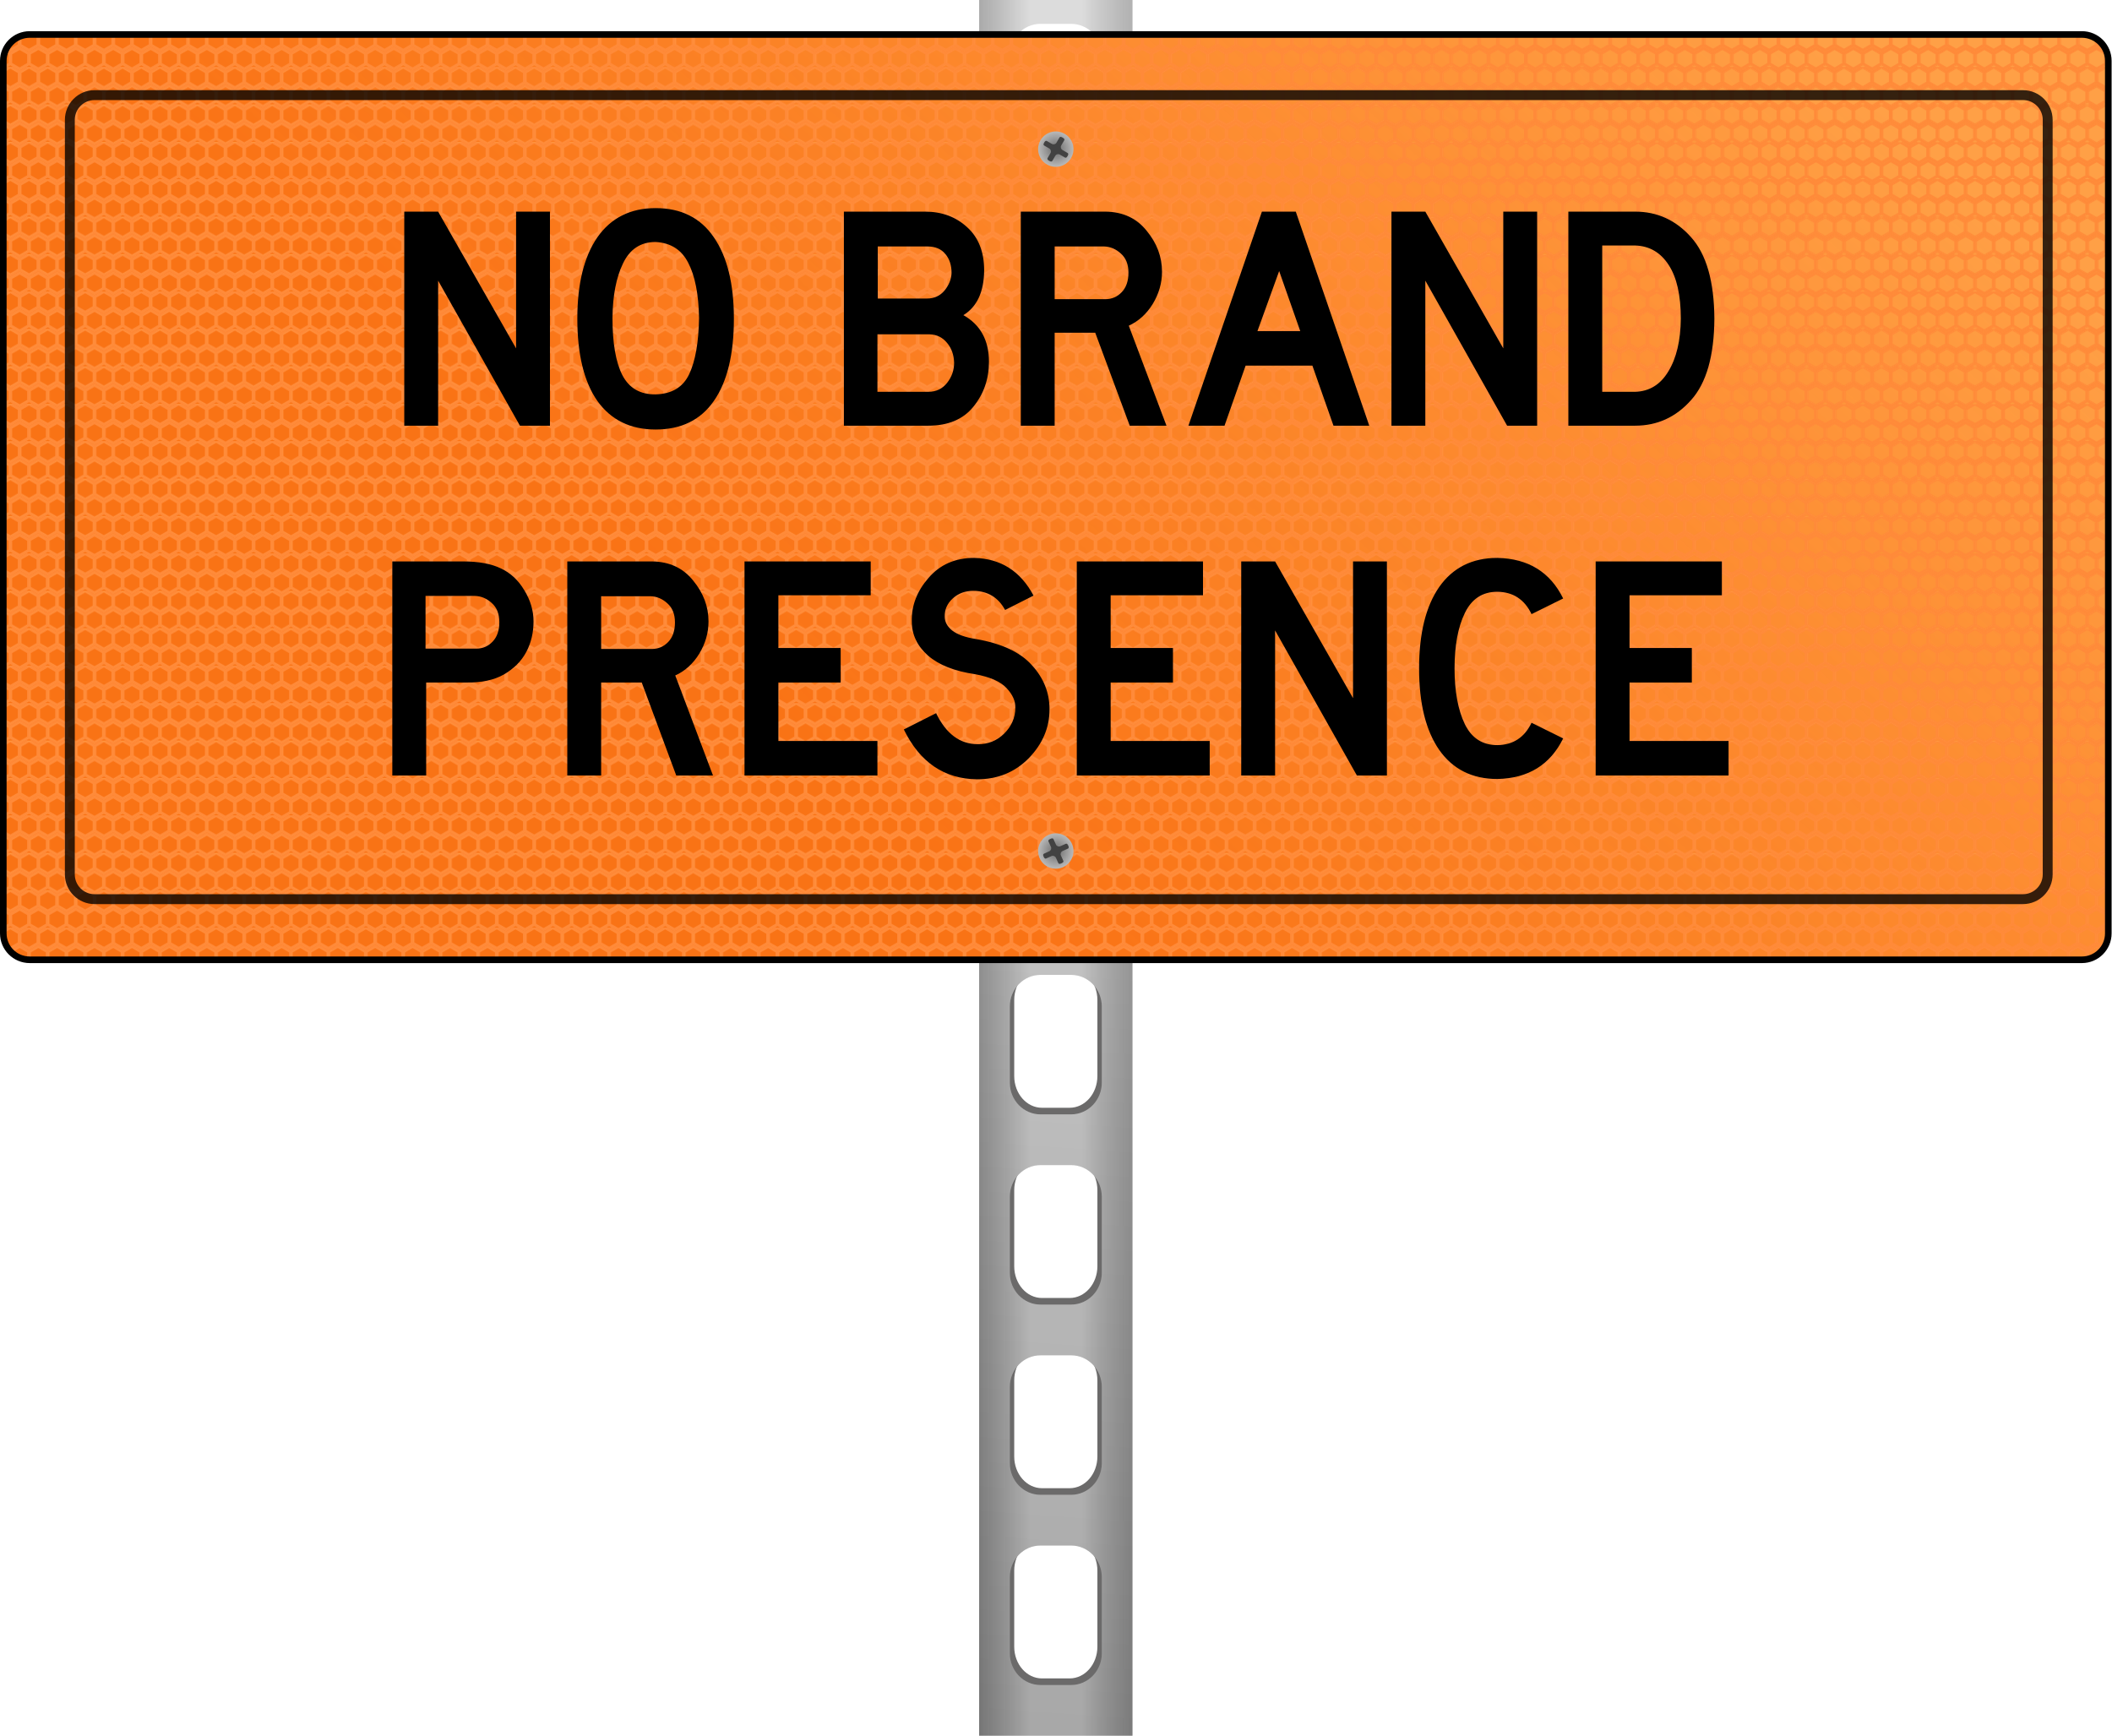
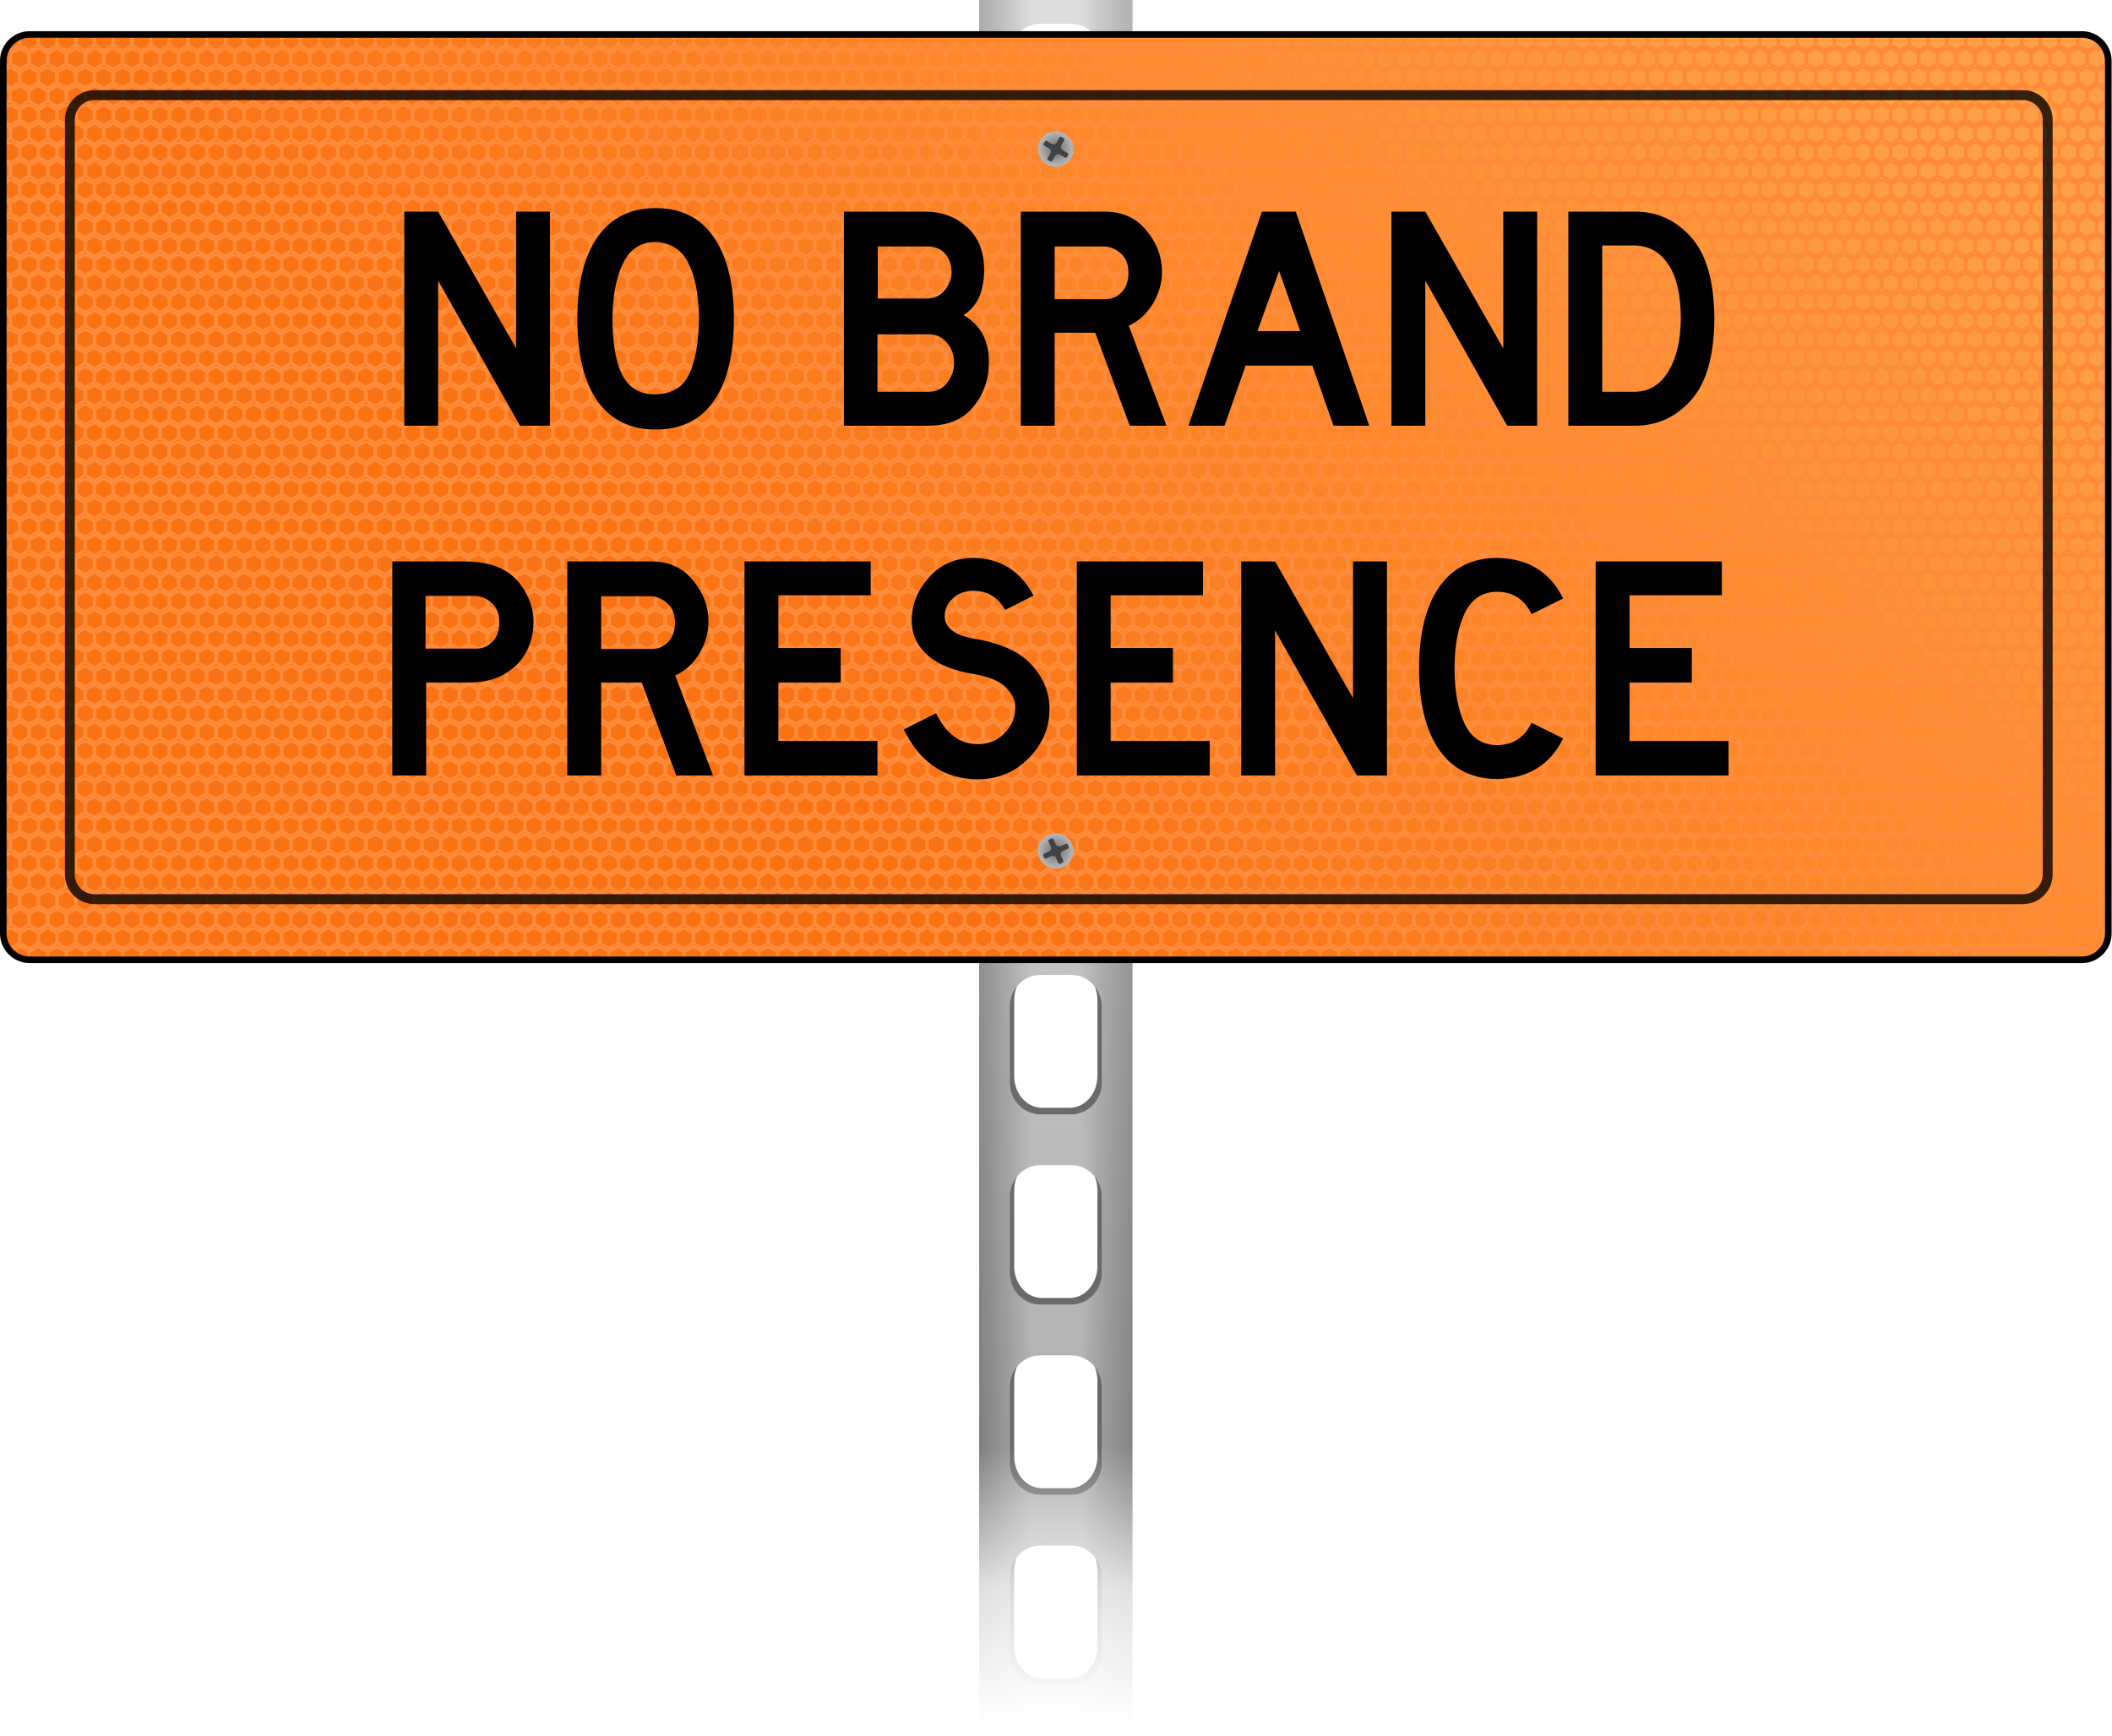
<svg xmlns="http://www.w3.org/2000/svg" xmlns:xlink="http://www.w3.org/1999/xlink" width="640" height="526" viewBox="0 0 640 526" fill="none">
-   <path fill-rule="evenodd" clip-rule="evenodd" d="M340.941 524H298.941V0.5H340.941V524ZM315.741 466.357C311.102 466.357 307.341 470.658 307.341 475.964V499.021C307.341 504.327 311.102 508.629 315.741 508.629H324.141C328.781 508.629 332.541 504.327 332.541 499.021V475.964C332.541 470.658 328.781 466.357 324.141 466.357H315.741ZM315.741 408.714C311.102 408.714 307.341 413.016 307.341 418.321V441.379C307.341 446.684 311.102 450.986 315.741 450.986H324.141C328.781 450.986 332.541 446.684 332.541 441.379V418.321C332.541 413.016 328.781 408.714 324.141 408.714H315.741ZM315.741 351.071C311.102 351.071 307.341 355.373 307.341 360.679V383.736C307.341 389.042 311.102 393.343 315.741 393.343H324.141C328.781 393.343 332.541 389.042 332.541 383.736V360.679C332.541 355.373 328.781 351.071 324.141 351.071H315.741ZM315.741 293.429C311.102 293.429 307.341 297.73 307.341 303.036V326.093C307.341 331.399 311.102 335.7 315.741 335.7H324.141C328.781 335.7 332.541 331.399 332.541 326.093V303.036C332.541 297.73 328.781 293.429 324.141 293.429H315.741ZM315.741 235.786C311.102 235.786 307.341 240.087 307.341 245.393V268.45C307.341 273.756 311.102 278.057 315.741 278.057H324.141C328.781 278.057 332.541 273.756 332.541 268.45V245.393C332.541 240.087 328.781 235.786 324.141 235.786H315.741ZM315.741 178.143C311.102 178.143 307.341 182.444 307.341 187.75V210.807C307.341 216.113 311.102 220.414 315.741 220.414H324.141C328.781 220.414 332.541 216.113 332.541 210.807V187.75C332.541 182.444 328.781 178.143 324.141 178.143H315.741ZM315.741 120.5C311.102 120.5 307.341 124.801 307.341 130.107V153.164C307.341 158.47 311.102 162.771 315.741 162.771H324.141C328.781 162.771 332.541 158.47 332.541 153.164V130.107C332.541 124.801 328.781 120.5 324.141 120.5H315.741ZM315.741 62.857C311.102 62.857 307.341 67.158 307.341 72.464V95.521C307.341 100.827 311.102 105.129 315.741 105.129H324.141C328.781 105.129 332.541 100.827 332.541 95.521V72.464C332.541 67.158 328.781 62.857 324.141 62.857H315.741ZM315.741 5.214C311.102 5.214 307.341 9.516 307.341 14.821V37.879C307.341 43.184 311.102 47.486 315.741 47.486H324.141C328.781 47.486 332.541 43.184 332.541 37.879V14.821C332.541 9.516 328.781 5.214 324.141 5.214H315.741Z" fill="#6B6A6A" />
-   <path fill-rule="evenodd" clip-rule="evenodd" d="M343.179 526H296.707V0H343.179V526ZM315.296 468.357C310.163 468.357 306.001 472.658 306.001 477.964V501.021C306.001 506.327 310.163 510.629 315.296 510.629H324.59C329.723 510.629 333.884 506.327 333.884 501.021V477.964C333.884 472.658 329.723 468.357 324.59 468.357H315.296ZM315.296 410.714C310.163 410.714 306.001 415.016 306.001 420.321V443.379C306.001 448.684 310.163 452.986 315.296 452.986H324.59C329.723 452.986 333.884 448.684 333.884 443.379V420.321C333.884 415.016 329.723 410.714 324.59 410.714H315.296ZM315.296 353.071C310.163 353.071 306.001 357.373 306.001 362.679V385.736C306.001 391.042 310.163 395.343 315.296 395.343H324.59C329.723 395.343 333.884 391.042 333.884 385.736V362.679C333.884 357.373 329.723 353.071 324.59 353.071H315.296ZM315.296 295.429C310.163 295.429 306.001 299.73 306.001 305.036V328.093C306.001 333.399 310.163 337.7 315.296 337.7H324.59C329.723 337.7 333.884 333.399 333.884 328.093V305.036C333.884 299.73 329.723 295.429 324.59 295.429H315.296ZM315.296 237.786C310.163 237.786 306.001 242.087 306.001 247.393V270.45C306.001 275.756 310.163 280.057 315.296 280.057H324.59C329.723 280.057 333.884 275.756 333.884 270.45V247.393C333.884 242.087 329.723 237.786 324.59 237.786H315.296ZM315.296 180.143C310.163 180.143 306.001 184.444 306.001 189.75V212.807C306.001 218.113 310.163 222.414 315.296 222.414H324.59C329.723 222.414 333.884 218.113 333.884 212.807V189.75C333.884 184.444 329.723 180.143 324.59 180.143H315.296ZM315.296 122.5C310.163 122.5 306.001 126.801 306.001 132.107V155.164C306.001 160.47 310.163 164.771 315.296 164.771H324.59C329.723 164.771 333.884 160.47 333.884 155.164V132.107C333.884 126.801 329.723 122.5 324.59 122.5H315.296ZM315.296 64.857C310.163 64.857 306.001 69.158 306.001 74.464V97.521C306.001 102.827 310.163 107.129 315.296 107.129H324.59C329.723 107.129 333.884 102.827 333.884 97.521V74.464C333.884 69.158 329.723 64.857 324.59 64.857H315.296ZM315.296 7.214C310.163 7.214 306.001 11.516 306.001 16.821V39.879C306.001 45.184 310.163 49.486 315.296 49.486H324.59C329.723 49.486 333.884 45.184 333.884 39.879V16.821C333.884 11.516 329.723 7.214 324.59 7.214H315.296Z" fill="url(#paint0_linear_1503_4257)" />
-   <path fill-rule="evenodd" clip-rule="evenodd" d="M343.179 526H296.707V0H343.179V526ZM315.296 468.357C310.163 468.357 306.001 472.658 306.001 477.964V501.021C306.001 506.327 310.163 510.629 315.296 510.629H324.59C329.723 510.629 333.884 506.327 333.884 501.021V477.964C333.884 472.658 329.723 468.357 324.59 468.357H315.296ZM315.296 410.714C310.163 410.714 306.001 415.016 306.001 420.321V443.379C306.001 448.684 310.163 452.986 315.296 452.986H324.59C329.723 452.986 333.884 448.684 333.884 443.379V420.321C333.884 415.016 329.723 410.714 324.59 410.714H315.296ZM315.296 353.071C310.163 353.071 306.001 357.373 306.001 362.679V385.736C306.001 391.042 310.163 395.343 315.296 395.343H324.59C329.723 395.343 333.884 391.042 333.884 385.736V362.679C333.884 357.373 329.723 353.071 324.59 353.071H315.296ZM315.296 295.429C310.163 295.429 306.001 299.73 306.001 305.036V328.093C306.001 333.399 310.163 337.7 315.296 337.7H324.59C329.723 337.7 333.884 333.399 333.884 328.093V305.036C333.884 299.73 329.723 295.429 324.59 295.429H315.296ZM315.296 237.786C310.163 237.786 306.001 242.087 306.001 247.393V270.45C306.001 275.756 310.163 280.057 315.296 280.057H324.59C329.723 280.057 333.884 275.756 333.884 270.45V247.393C333.884 242.087 329.723 237.786 324.59 237.786H315.296ZM315.296 180.143C310.163 180.143 306.001 184.444 306.001 189.75V212.807C306.001 218.113 310.163 222.414 315.296 222.414H324.59C329.723 222.414 333.884 218.113 333.884 212.807V189.75C333.884 184.444 329.723 180.143 324.59 180.143H315.296ZM315.296 122.5C310.163 122.5 306.001 126.801 306.001 132.107V155.164C306.001 160.47 310.163 164.771 315.296 164.771H324.59C329.723 164.771 333.884 160.47 333.884 155.164V132.107C333.884 126.801 329.723 122.5 324.59 122.5H315.296ZM315.296 64.857C310.163 64.857 306.001 69.158 306.001 74.464V97.521C306.001 102.827 310.163 107.129 315.296 107.129H324.59C329.723 107.129 333.884 102.827 333.884 97.521V74.464C333.884 69.158 329.723 64.857 324.59 64.857H315.296ZM315.296 7.214C310.163 7.214 306.001 11.516 306.001 16.821V39.879C306.001 45.184 310.163 49.486 315.296 49.486H324.59C329.723 49.486 333.884 45.184 333.884 39.879V16.821C333.884 11.516 329.723 7.214 324.59 7.214H315.296Z" fill="url(#paint1_linear_1503_4257)" fill-opacity="0.2" />
+   <mask id="mask0_1503_4257" style="mask-type:alpha" maskUnits="userSpaceOnUse" x="285" y="0" width="69" height="526">
+     <rect x="285.941" width="68" height="526" fill="url(#paint0_linear_1503_4257)" />
+   </mask>
+   <g mask="url(#mask0_1503_4257)">
+     <path fill-rule="evenodd" clip-rule="evenodd" d="M340.941 524H298.941V0.5H340.941V524ZM315.741 466.357C311.102 466.357 307.341 470.658 307.341 475.964V499.021C307.341 504.327 311.102 508.629 315.741 508.629H324.141C328.781 508.629 332.541 504.327 332.541 499.021V475.964C332.541 470.658 328.781 466.357 324.141 466.357H315.741ZM315.741 408.714C311.102 408.714 307.341 413.016 307.341 418.321V441.379C307.341 446.684 311.102 450.986 315.741 450.986H324.141C328.781 450.986 332.541 446.684 332.541 441.379V418.321C332.541 413.016 328.781 408.714 324.141 408.714H315.741ZM315.741 351.071C311.102 351.071 307.341 355.373 307.341 360.679V383.736C307.341 389.042 311.102 393.343 315.741 393.343H324.141C328.781 393.343 332.541 389.042 332.541 383.736V360.679C332.541 355.373 328.781 351.071 324.141 351.071H315.741ZM315.741 293.429C311.102 293.429 307.341 297.73 307.341 303.036V326.093C307.341 331.399 311.102 335.7 315.741 335.7H324.141C328.781 335.7 332.541 331.399 332.541 326.093V303.036C332.541 297.73 328.781 293.429 324.141 293.429H315.741ZM315.741 235.786C311.102 235.786 307.341 240.087 307.341 245.393V268.45C307.341 273.756 311.102 278.057 315.741 278.057H324.141C328.781 278.057 332.541 273.756 332.541 268.45V245.393C332.541 240.087 328.781 235.786 324.141 235.786H315.741ZM315.741 178.143C311.102 178.143 307.341 182.444 307.341 187.75V210.807C307.341 216.113 311.102 220.414 315.741 220.414H324.141C328.781 220.414 332.541 216.113 332.541 210.807V187.75C332.541 182.444 328.781 178.143 324.141 178.143H315.741ZM315.741 120.5C311.102 120.5 307.341 124.801 307.341 130.107V153.164C307.341 158.47 311.102 162.771 315.741 162.771H324.141C328.781 162.771 332.541 158.47 332.541 153.164V130.107C332.541 124.801 328.781 120.5 324.141 120.5H315.741ZM315.741 62.857C311.102 62.857 307.341 67.158 307.341 72.464V95.521C307.341 100.827 311.102 105.129 315.741 105.129H324.141C328.781 105.129 332.541 100.827 332.541 95.521V72.464C332.541 67.158 328.781 62.857 324.141 62.857H315.741ZM315.741 5.214C311.102 5.214 307.341 9.516 307.341 14.821V37.879C307.341 43.184 311.102 47.486 315.741 47.486H324.141C328.781 47.486 332.541 43.184 332.541 37.879V14.821C332.541 9.516 328.781 5.214 324.141 5.214H315.741Z" fill="#6B6A6A" />
+     <path fill-rule="evenodd" clip-rule="evenodd" d="M343.179 526H296.707V0H343.179V526ZM315.296 468.357C310.163 468.357 306.001 472.658 306.001 477.964V501.021C306.001 506.327 310.163 510.629 315.296 510.629H324.59C329.723 510.629 333.884 506.327 333.884 501.021V477.964C333.884 472.658 329.723 468.357 324.59 468.357H315.296ZM315.296 410.714C310.163 410.714 306.001 415.016 306.001 420.321V443.379C306.001 448.684 310.163 452.986 315.296 452.986H324.59C329.723 452.986 333.884 448.684 333.884 443.379V420.321C333.884 415.016 329.723 410.714 324.59 410.714H315.296ZM315.296 353.071C310.163 353.071 306.001 357.373 306.001 362.679V385.736C306.001 391.042 310.163 395.343 315.296 395.343H324.59C329.723 395.343 333.884 391.042 333.884 385.736V362.679C333.884 357.373 329.723 353.071 324.59 353.071H315.296ZM315.296 295.429C310.163 295.429 306.001 299.73 306.001 305.036V328.093C306.001 333.399 310.163 337.7 315.296 337.7H324.59C329.723 337.7 333.884 333.399 333.884 328.093V305.036C333.884 299.73 329.723 295.429 324.59 295.429H315.296ZM315.296 237.786C310.163 237.786 306.001 242.087 306.001 247.393V270.45C306.001 275.756 310.163 280.057 315.296 280.057H324.59C329.723 280.057 333.884 275.756 333.884 270.45V247.393C333.884 242.087 329.723 237.786 324.59 237.786H315.296ZM315.296 180.143C310.163 180.143 306.001 184.444 306.001 189.75V212.807C306.001 218.113 310.163 222.414 315.296 222.414H324.59C329.723 222.414 333.884 218.113 333.884 212.807V189.75C333.884 184.444 329.723 180.143 324.59 180.143H315.296ZM315.296 122.5C310.163 122.5 306.001 126.801 306.001 132.107V155.164C306.001 160.47 310.163 164.771 315.296 164.771H324.59C329.723 164.771 333.884 160.47 333.884 155.164V132.107C333.884 126.801 329.723 122.5 324.59 122.5H315.296ZM315.296 64.857C310.163 64.857 306.001 69.158 306.001 74.464V97.521C306.001 102.827 310.163 107.129 315.296 107.129H324.59C329.723 107.129 333.884 102.827 333.884 97.521V74.464C333.884 69.158 329.723 64.857 324.59 64.857H315.296ZM315.296 7.214C310.163 7.214 306.001 11.516 306.001 16.821V39.879C306.001 45.184 310.163 49.486 315.296 49.486H324.59C329.723 49.486 333.884 45.184 333.884 39.879V16.821C333.884 11.516 329.723 7.214 324.59 7.214H315.296Z" fill="url(#paint1_linear_1503_4257)" />
+     <path fill-rule="evenodd" clip-rule="evenodd" d="M343.179 526H296.707V0H343.179V526ZM315.296 468.357C310.163 468.357 306.001 472.658 306.001 477.964V501.021C306.001 506.327 310.163 510.629 315.296 510.629H324.59C329.723 510.629 333.884 506.327 333.884 501.021V477.964C333.884 472.658 329.723 468.357 324.59 468.357H315.296ZM315.296 410.714C310.163 410.714 306.001 415.016 306.001 420.321V443.379C306.001 448.684 310.163 452.986 315.296 452.986H324.59C329.723 452.986 333.884 448.684 333.884 443.379V420.321C333.884 415.016 329.723 410.714 324.59 410.714H315.296ZM315.296 353.071C310.163 353.071 306.001 357.373 306.001 362.679V385.736C306.001 391.042 310.163 395.343 315.296 395.343H324.59C329.723 395.343 333.884 391.042 333.884 385.736V362.679C333.884 357.373 329.723 353.071 324.59 353.071H315.296ZM315.296 295.429C310.163 295.429 306.001 299.73 306.001 305.036V328.093C306.001 333.399 310.163 337.7 315.296 337.7H324.59C329.723 337.7 333.884 333.399 333.884 328.093V305.036C333.884 299.73 329.723 295.429 324.59 295.429H315.296ZM315.296 237.786C310.163 237.786 306.001 242.087 306.001 247.393V270.45C306.001 275.756 310.163 280.057 315.296 280.057H324.59C329.723 280.057 333.884 275.756 333.884 270.45V247.393C333.884 242.087 329.723 237.786 324.59 237.786H315.296ZM315.296 180.143C310.163 180.143 306.001 184.444 306.001 189.75V212.807C306.001 218.113 310.163 222.414 315.296 222.414H324.59C329.723 222.414 333.884 218.113 333.884 212.807V189.75C333.884 184.444 329.723 180.143 324.59 180.143H315.296ZM315.296 122.5C310.163 122.5 306.001 126.801 306.001 132.107V155.164C306.001 160.47 310.163 164.771 315.296 164.771H324.59C329.723 164.771 333.884 160.47 333.884 155.164V132.107C333.884 126.801 329.723 122.5 324.59 122.5H315.296ZM315.296 64.857C310.163 64.857 306.001 69.158 306.001 74.464V97.521C306.001 102.827 310.163 107.129 315.296 107.129H324.59C329.723 107.129 333.884 102.827 333.884 97.521V74.464C333.884 69.158 329.723 64.857 324.59 64.857H315.296ZM315.296 7.214C310.163 7.214 306.001 11.516 306.001 16.821V39.879C306.001 45.184 310.163 49.486 315.296 49.486H324.59C329.723 49.486 333.884 45.184 333.884 39.879V16.821C333.884 11.516 329.723 7.214 324.59 7.214H315.296Z" fill="url(#paint2_linear_1503_4257)" fill-opacity="0.2" />
+   </g>
  <rect x="1" y="10.449" width="637.88" height="280.405" rx="8" fill="#FA7315" />
-   <rect x="1" y="10.449" width="637.88" height="280.405" rx="8" fill="url(#paint2_linear_1503_4257)" />
+   <rect x="1" y="10.449" width="637.88" height="280.405" rx="8" fill="url(#paint3_linear_1503_4257)" />
  <rect x="1" y="10.449" width="637.88" height="280.405" rx="8" fill="url(#pattern0_1503_4257)" />
  <rect x="1" y="10.449" width="637.88" height="280.405" rx="8" stroke="black" stroke-width="2" />
  <rect x="21.164" y="28.822" width="599.346" height="243.658" rx="7.5" stroke="black" stroke-opacity="0.79" stroke-width="3" />
-   <circle cx="319.94" cy="45.196" r="5.362" fill="url(#paint3_radial_1503_4257)" />
-   <circle cx="319.94" cy="257.893" r="5.362" fill="url(#paint4_radial_1503_4257)" />
+   <circle cx="319.94" cy="45.196" r="5.362" fill="url(#paint4_radial_1503_4257)" />
+   <circle cx="319.94" cy="257.893" r="5.362" fill="url(#paint5_radial_1503_4257)" />
  <path d="M321.557 261.656C321.107 261.86 320.818 261.82 320.69 261.538L319.957 259.922C319.729 259.419 319.136 259.196 318.633 259.424L317.017 260.157C316.734 260.286 316.491 260.125 316.287 259.675L316.237 259.565C316.033 259.115 316.072 258.826 316.355 258.698L317.971 257.965C318.474 257.737 318.696 257.144 318.468 256.641L317.721 254.993C317.593 254.711 317.754 254.468 318.204 254.264L318.376 254.185C318.826 253.981 319.115 254.02 319.243 254.303L319.991 255.95C320.219 256.453 320.812 256.676 321.314 256.448L322.946 255.708C323.229 255.579 323.472 255.74 323.676 256.19L323.726 256.3C323.93 256.75 323.891 257.039 323.608 257.167L321.977 257.907C321.474 258.136 321.251 258.728 321.479 259.231L322.212 260.847C322.34 261.13 322.18 261.373 321.73 261.577L321.557 261.656Z" fill="#424242" />
  <path d="M317.858 48.682C317.43 48.435 317.294 48.177 317.449 47.909L318.336 46.372C318.612 45.894 318.448 45.282 317.97 45.006L316.433 44.118C316.164 43.963 316.154 43.672 316.401 43.244L316.461 43.14C316.708 42.712 316.966 42.575 317.235 42.73L318.771 43.618C319.25 43.894 319.861 43.73 320.137 43.252L321.042 41.685C321.197 41.416 321.489 41.406 321.916 41.653L322.081 41.747C322.508 41.994 322.645 42.252 322.49 42.521L321.585 44.088C321.309 44.566 321.473 45.178 321.951 45.454L323.503 46.35C323.772 46.505 323.782 46.796 323.535 47.224L323.475 47.328C323.228 47.756 322.97 47.893 322.702 47.738L321.15 46.842C320.672 46.566 320.06 46.729 319.784 47.208L318.896 48.745C318.741 49.013 318.45 49.024 318.022 48.777L317.858 48.682Z" fill="#424242" />
  <path d="M166.653 129H157.553L132.767 85.045V129H122.505V64.133H132.767L156.391 105.57V64.133H166.653V129ZM198.669 130.162C191.053 130.162 185.18 127.29 181.049 121.545C176.982 115.736 174.949 107.41 174.949 96.566C174.949 85.981 176.982 77.752 181.049 71.878C185.18 66.004 191.053 63.068 198.669 63.068C206.415 63.068 212.288 66.004 216.29 71.878C220.356 77.752 222.389 85.981 222.389 96.566C222.389 107.41 220.356 115.736 216.29 121.545C212.288 127.29 206.415 130.162 198.669 130.162ZM198.669 73.33C194.151 73.33 190.859 75.493 188.794 79.817C186.729 84.077 185.664 89.596 185.599 96.373C185.599 103.989 186.6 109.766 188.6 113.703C190.666 117.64 194.022 119.577 198.669 119.512C203.575 119.383 206.963 117.35 208.835 113.412C210.707 109.475 211.707 103.795 211.836 96.373C211.707 89.144 210.61 83.561 208.545 79.623C206.544 75.686 203.252 73.588 198.669 73.33ZM299.68 109.637C299.68 114.865 298.098 119.415 294.936 123.288C291.837 127.096 287.287 129 281.284 129H255.725V64.133H280.316C285.415 64.133 289.675 65.714 293.096 68.877C296.517 71.975 298.227 76.332 298.227 81.947C298.163 88.466 296.065 92.984 291.934 95.501C297.098 98.406 299.68 103.118 299.68 109.637ZM288.352 82.722C288.352 80.333 287.707 78.397 286.416 76.913C285.189 75.428 283.382 74.686 280.994 74.686H265.987V90.467H280.897C283.092 90.467 284.867 89.66 286.222 88.046C287.577 86.368 288.287 84.593 288.352 82.722ZM289.127 109.927C289.062 107.539 288.352 105.538 286.997 103.924C285.641 102.246 283.866 101.375 281.672 101.31H265.89V118.737H281.284C283.672 118.737 285.577 117.834 286.997 116.027C288.417 114.219 289.127 112.186 289.127 109.927ZM353.479 129H342.345L331.889 100.826H319.594V129H309.331V64.133H334.987C340.28 64.197 344.443 66.134 347.477 69.942C350.575 73.685 352.124 77.816 352.124 82.334C352.124 85.755 351.188 89.015 349.316 92.113C347.444 95.146 345.024 97.341 342.055 98.696L353.479 129ZM341.958 82.625C341.958 80.108 341.184 78.171 339.635 76.816C338.15 75.46 336.472 74.75 334.6 74.686H319.594V90.661H334.987C336.924 90.661 338.57 89.951 339.925 88.531C341.28 87.111 341.958 85.142 341.958 82.625ZM414.928 129H404.084L397.694 110.798H377.46L371.07 129H360.129L382.397 64.133H392.66L414.928 129ZM394.015 100.342L387.625 82.141L381.042 100.342H394.015ZM465.802 129H456.701L431.916 85.045V129H421.654V64.133H431.916L455.539 105.57V64.133H465.802V129ZM519.505 96.566C519.44 107.862 517.085 116.091 512.437 121.255C507.855 126.418 502.207 129 495.494 129H475.26V64.133H495.494C502.207 64.133 507.855 66.715 512.437 71.878C517.085 77.042 519.44 85.271 519.505 96.566ZM485.522 96.566V118.737H495.494C499.819 118.608 503.175 116.543 505.563 112.541C508.016 108.539 509.275 103.214 509.339 96.566C509.339 89.466 508.113 84.045 505.66 80.301C503.208 76.493 499.819 74.524 495.494 74.395H485.522V96.566ZM141.439 206.826H129.143V235H118.881V170.133H140.277C145.053 170.133 148.894 170.843 151.798 172.263C154.703 173.618 157.059 175.813 158.866 178.846C160.738 181.88 161.674 185.043 161.674 188.334C161.674 191.755 160.931 194.853 159.447 197.629C157.962 200.404 155.703 202.663 152.67 204.406C149.701 206.084 145.957 206.891 141.439 206.826ZM151.314 188.528C151.314 186.011 150.54 184.074 148.991 182.719C147.506 181.364 145.828 180.654 143.956 180.589H128.95V196.564H144.343C146.28 196.564 147.926 195.854 149.281 194.434C150.637 193.014 151.314 191.045 151.314 188.528ZM216.054 235H204.921L194.464 206.826H182.169V235H171.906V170.133H197.562C202.855 170.197 207.018 172.134 210.052 175.942C213.15 179.685 214.699 183.816 214.699 188.334C214.699 191.755 213.763 195.015 211.891 198.113C210.02 201.146 207.599 203.341 204.63 204.696L216.054 235ZM204.533 188.625C204.533 186.108 203.759 184.171 202.21 182.816C200.725 181.46 199.047 180.75 197.175 180.686H182.169V196.661H197.562C199.499 196.661 201.145 195.951 202.5 194.531C203.856 193.111 204.533 191.142 204.533 188.625ZM265.885 235H225.609V170.133H263.852V180.395H235.872V196.37H254.751V206.826H235.872V224.544H265.885V235ZM304.577 184.849C302.512 181.041 299.317 179.104 294.993 179.04C292.475 179.04 290.378 179.814 288.7 181.364C287.021 182.913 286.215 184.752 286.279 186.882C286.279 188.431 287.021 189.819 288.506 191.045C290.055 192.272 292.475 193.143 295.767 193.659C303.577 195.015 309.225 197.661 312.71 201.598C316.26 205.471 318.035 209.924 318.035 214.959C318.035 220.51 315.937 225.447 311.742 229.772C307.547 234.032 302.318 236.162 296.058 236.162C286.118 236.033 278.727 230.998 273.887 221.058L283.665 216.121C286.699 222.382 290.894 225.512 296.251 225.512C299.349 225.577 302.028 224.512 304.287 222.317C306.546 220.058 307.676 217.444 307.676 214.475C307.74 212.474 306.869 210.505 305.062 208.569C303.254 206.568 300.059 205.148 295.477 204.309C289.28 203.405 284.536 201.534 281.245 198.694C277.953 195.789 276.307 192.336 276.307 188.334C276.178 183.558 277.856 179.169 281.341 175.167C284.827 171.101 289.442 169.068 295.186 169.068C303.254 169.261 309.257 173.07 313.194 180.492L304.577 184.849ZM366.578 235H326.302V170.133H364.545V180.395H336.565V196.37H355.444V206.826H336.565V224.544H366.578V235ZM420.277 235H411.177L386.391 191.045V235H376.129V170.133H386.391L410.015 211.57V170.133H420.277V235ZM453.746 225.802C458.522 225.738 461.975 223.479 464.105 219.025L473.69 223.769C469.753 231.773 463.105 235.871 453.746 236.065C446.129 236.065 440.256 233.128 436.125 227.255C432.059 221.381 430.026 213.152 430.026 202.566C430.026 191.981 432.059 183.752 436.125 177.878C440.256 172.005 446.129 169.068 453.746 169.068C463.105 169.261 469.753 173.36 473.69 181.364L464.105 186.108C461.975 181.654 458.522 179.395 453.746 179.33C449.228 179.33 445.936 181.493 443.87 185.817C441.805 190.077 440.772 195.66 440.772 202.566C440.772 209.473 441.805 215.088 443.87 219.412C445.936 223.672 449.228 225.802 453.746 225.802ZM523.811 235H483.535V170.133H521.778V180.395H493.798V196.37H512.677V206.826H493.798V224.544H523.811V235Z" fill="black" />
  <defs>
-     <linearGradient id="paint0_linear_1503_4257" x1="337.441" y1="39.5" x2="301.941" y2="529" gradientUnits="userSpaceOnUse">
+     <linearGradient id="paint0_linear_1503_4257" x1="319.941" y1="438.5" x2="319.941" y2="522" gradientUnits="userSpaceOnUse">
+       <stop stop-color="#D9D9D9" />
+       <stop offset="0.51" stop-color="#A5A5A5" stop-opacity="0.24" />
+       <stop offset="1" stop-color="#737373" stop-opacity="0" />
+     </linearGradient>
+     <linearGradient id="paint1_linear_1503_4257" x1="337.441" y1="39.5" x2="301.941" y2="529" gradientUnits="userSpaceOnUse">
      <stop stop-color="#D3D3D3" />
      <stop offset="1" stop-color="#919191" />
    </linearGradient>
-     <linearGradient id="paint1_linear_1503_4257" x1="296.941" y1="410" x2="342.941" y2="410" gradientUnits="userSpaceOnUse">
+     <linearGradient id="paint2_linear_1503_4257" x1="296.941" y1="410" x2="342.941" y2="410" gradientUnits="userSpaceOnUse">
      <stop stop-opacity="0.94" />
      <stop offset="0.332" stop-color="white" />
      <stop offset="0.67" stop-color="white" />
      <stop offset="1" stop-opacity="0.78" />
    </linearGradient>
-     <linearGradient id="paint2_linear_1503_4257" x1="567.441" y1="29" x2="319.94" y2="291.854" gradientUnits="userSpaceOnUse">
+     <linearGradient id="paint3_linear_1503_4257" x1="567.441" y1="29" x2="319.94" y2="291.854" gradientUnits="userSpaceOnUse">
      <stop stop-color="#FFA046" />
      <stop offset="1" stop-color="#FA7315" stop-opacity="0.81" />
    </linearGradient>
-     <radialGradient id="paint3_radial_1503_4257" cx="0" cy="0" r="1" gradientUnits="userSpaceOnUse" gradientTransform="translate(319.94 45.1961) rotate(90) scale(5.36213)">
+     <radialGradient id="paint4_radial_1503_4257" cx="0" cy="0" r="1" gradientUnits="userSpaceOnUse" gradientTransform="translate(319.94 45.1961) rotate(90) scale(5.36213)">
      <stop stop-color="#696969" />
      <stop offset="0.962" stop-color="#B6B6B6" />
    </radialGradient>
-     <radialGradient id="paint4_radial_1503_4257" cx="0" cy="0" r="1" gradientUnits="userSpaceOnUse" gradientTransform="translate(319.94 257.893) rotate(90) scale(5.36213)">
+     <radialGradient id="paint5_radial_1503_4257" cx="0" cy="0" r="1" gradientUnits="userSpaceOnUse" gradientTransform="translate(319.94 257.893) rotate(90) scale(5.36213)">
      <stop stop-color="#696969" />
      <stop offset="0.962" stop-color="#B6B6B6" />
    </radialGradient>
    <pattern id="pattern0_1503_4257" patternUnits="userSpaceOnUse" patternTransform="matrix(5.67 0 0 11.34 -0.028125 8.92891)" preserveAspectRatio="none" viewBox="-0.031 -0.578 6.3 12.6" width="1" height="1">
      <use xlink:href="#pattern0_1503_4257_inner" transform="translate(-9.45 -6.3)" />
      <use xlink:href="#pattern0_1503_4257_inner" transform="translate(-3.15 -6.3)" />
      <use xlink:href="#pattern0_1503_4257_inner" transform="translate(3.15 -6.3)" />
      <use xlink:href="#pattern0_1503_4257_inner" transform="translate(-12.6 0)" />
      <use xlink:href="#pattern0_1503_4257_inner" transform="translate(-6.3 0)" />
      <g id="pattern0_1503_4257_inner">
        <path d="M3.5 0L6.531 1.75V5.25L3.5 7L0.469 5.25V1.75L3.5 0Z" stroke="#FF8A39" />
      </g>
      <use xlink:href="#pattern0_1503_4257_inner" transform="translate(-9.45 6.3)" />
      <use xlink:href="#pattern0_1503_4257_inner" transform="translate(-3.15 6.3)" />
      <use xlink:href="#pattern0_1503_4257_inner" transform="translate(3.15 6.3)" />
    </pattern>
  </defs>
</svg>
